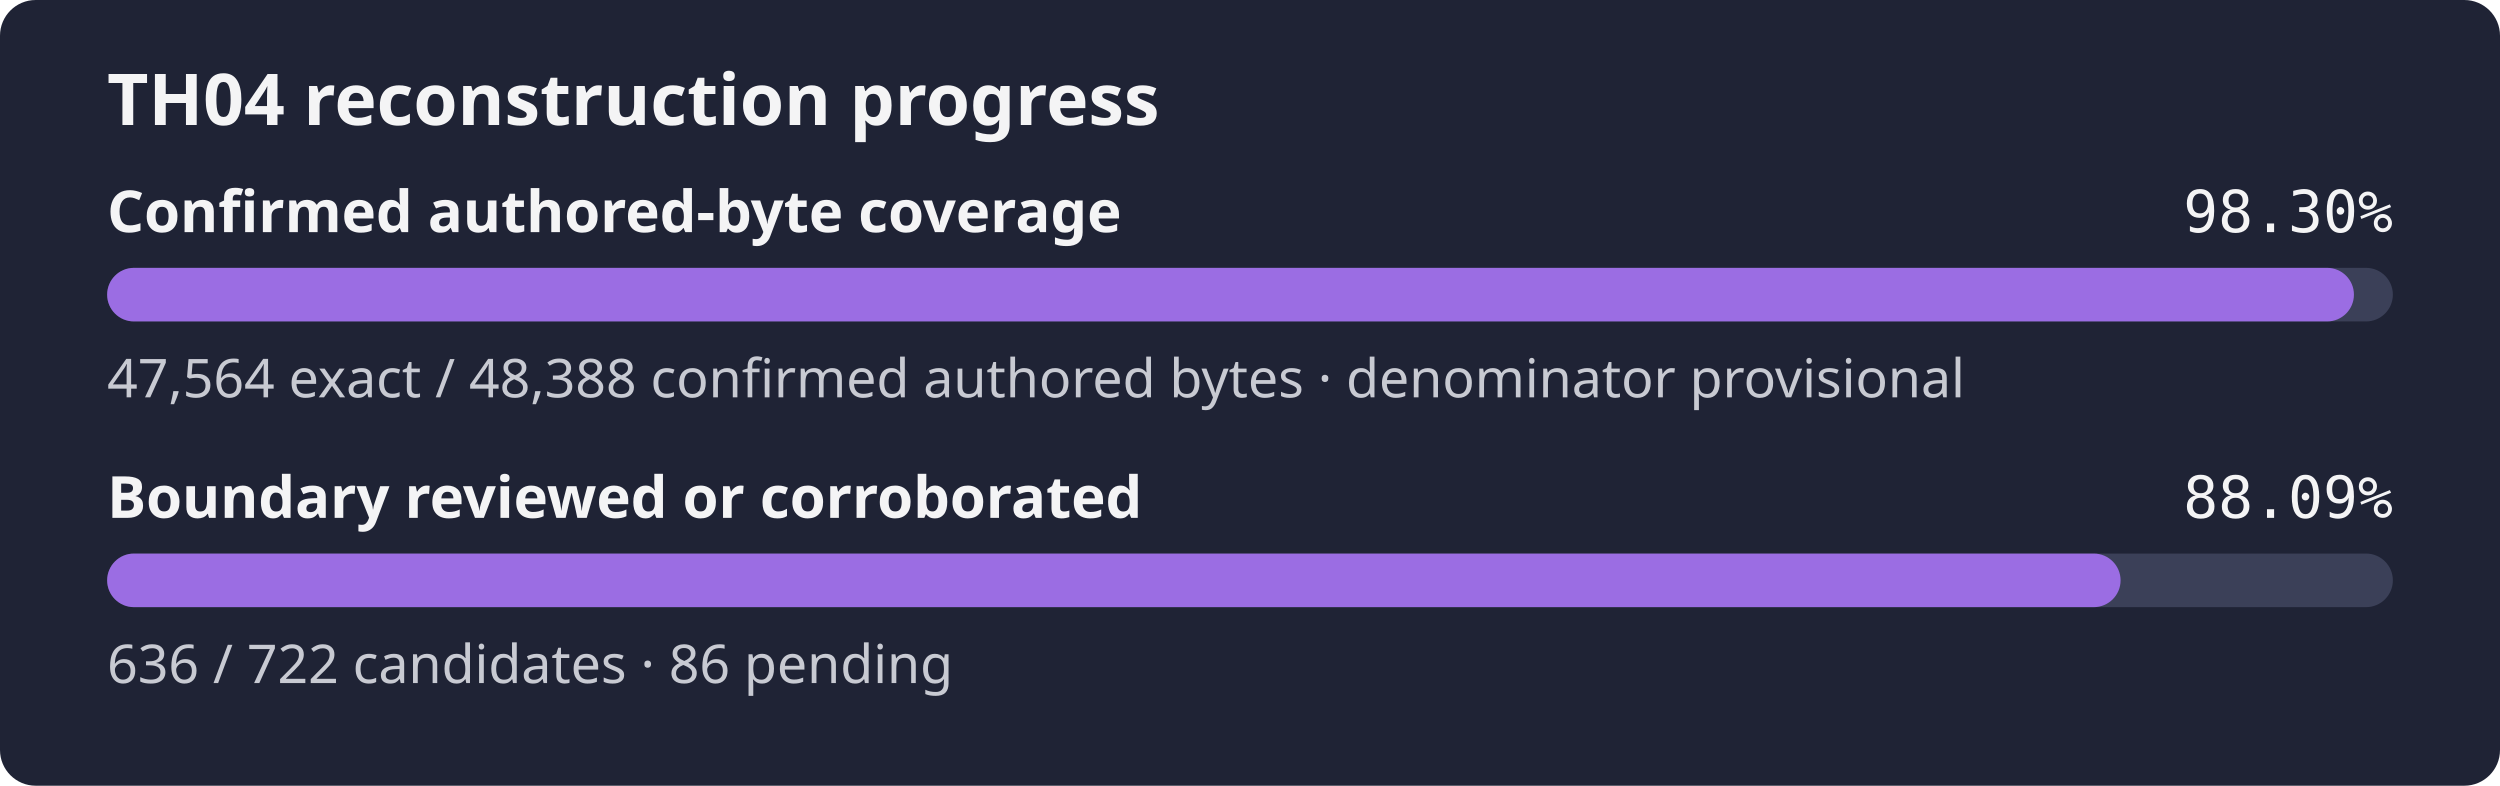
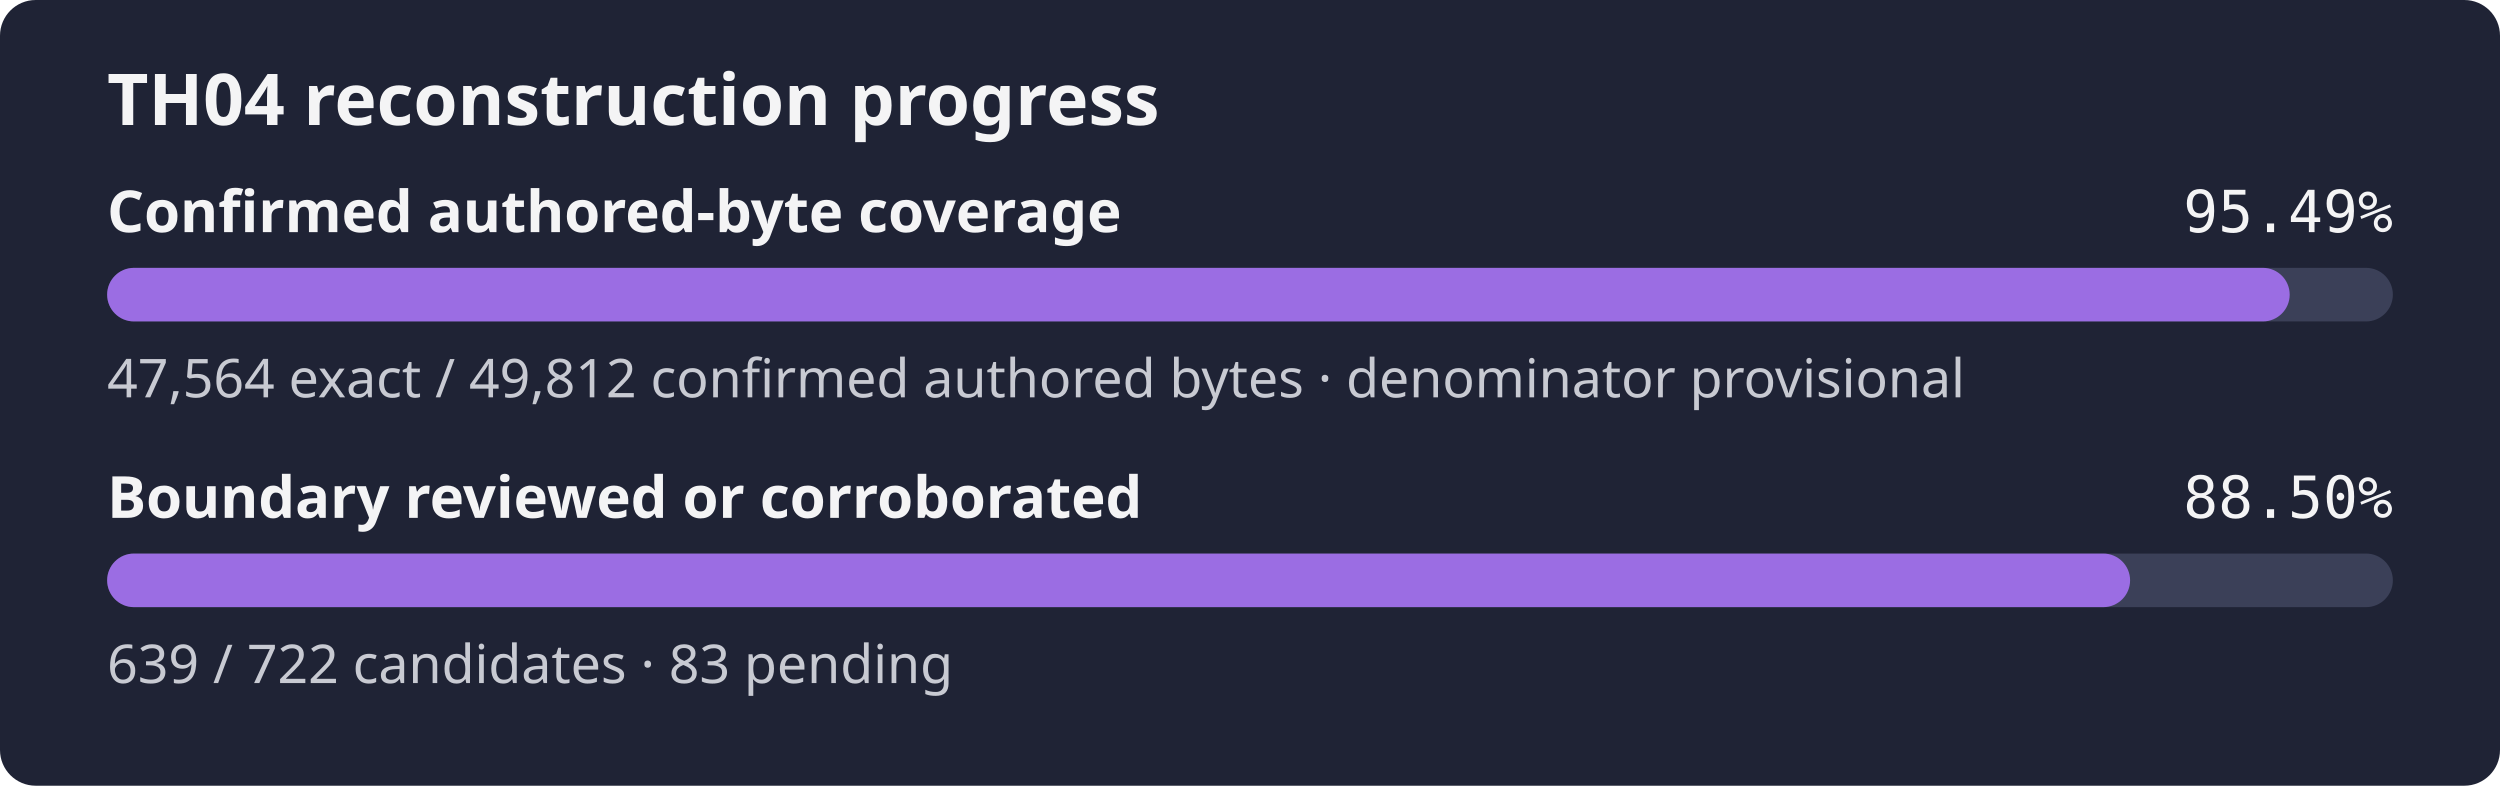
- <svg xmlns="http://www.w3.org/2000/svg" width="560" height="176" role="img" aria-label="TH04 reconstruction progress: 98.30% of the confirmed authored-byte set is exact, boundary reviewed or corroborated 88.09%">
+ <svg xmlns="http://www.w3.org/2000/svg" width="560" height="176" role="img" aria-label="TH04 reconstruction progress: 95.49% of the confirmed authored-byte set is exact, boundary reviewed or corroborated 88.50%">
  <rect width="560" height="176" rx="8" fill="#1f2335" />
  <text x="24" y="28" fill="#f4f4f5" font-family="sans-serif" font-size="16" font-weight="600">TH04 reconstruction progress</text>
  <text x="24" y="52" fill="#f4f4f5" font-family="sans-serif" font-size="13" font-weight="600">Confirmed authored-byte coverage</text>
-   <text x="536" y="52" fill="#f4f4f5" text-anchor="end" font-family="monospace" font-size="13">98.30%</text>
+   <text x="536" y="52" fill="#f4f4f5" text-anchor="end" font-family="monospace" font-size="13">95.49%</text>
  <rect x="24" y="60" width="512" height="12" rx="6" fill="#3b4058" />
-   <rect x="24" y="60" width="503.28" height="12" rx="6" fill="#9b6de3" />
-   <text x="24" y="89" fill="#c8cad2" font-family="sans-serif" font-size="12">47,564 exact / 48,388 confirmed authored bytes · denominator provisional</text>
+   <rect x="24" y="60" width="488.89" height="12" rx="6" fill="#9b6de3" />
+   <text x="24" y="89" fill="#c8cad2" font-family="sans-serif" font-size="12">47,564 exact / 49,812 confirmed authored bytes · denominator provisional</text>
  <text x="24" y="116" fill="#f4f4f5" font-family="sans-serif" font-size="13" font-weight="600">Boundary reviewed or corroborated</text>
-   <text x="536" y="116" fill="#f4f4f5" text-anchor="end" font-family="monospace" font-size="13">88.09%</text>
+   <text x="536" y="116" fill="#f4f4f5" text-anchor="end" font-family="monospace" font-size="13">88.50%</text>
  <rect x="24" y="124" width="512" height="12" rx="6" fill="#3b4058" />
-   <rect x="24" y="124" width="451.01" height="12" rx="6" fill="#9b6de3" />
-   <text x="24" y="153" fill="#c8cad2" font-family="sans-serif" font-size="12">636 / 722 candidates · 86 pending</text>
+   <rect x="24" y="124" width="453.14" height="12" rx="6" fill="#9b6de3" />
+   <text x="24" y="153" fill="#c8cad2" font-family="sans-serif" font-size="12">639 / 722 candidates · 83 pending</text>
</svg>
